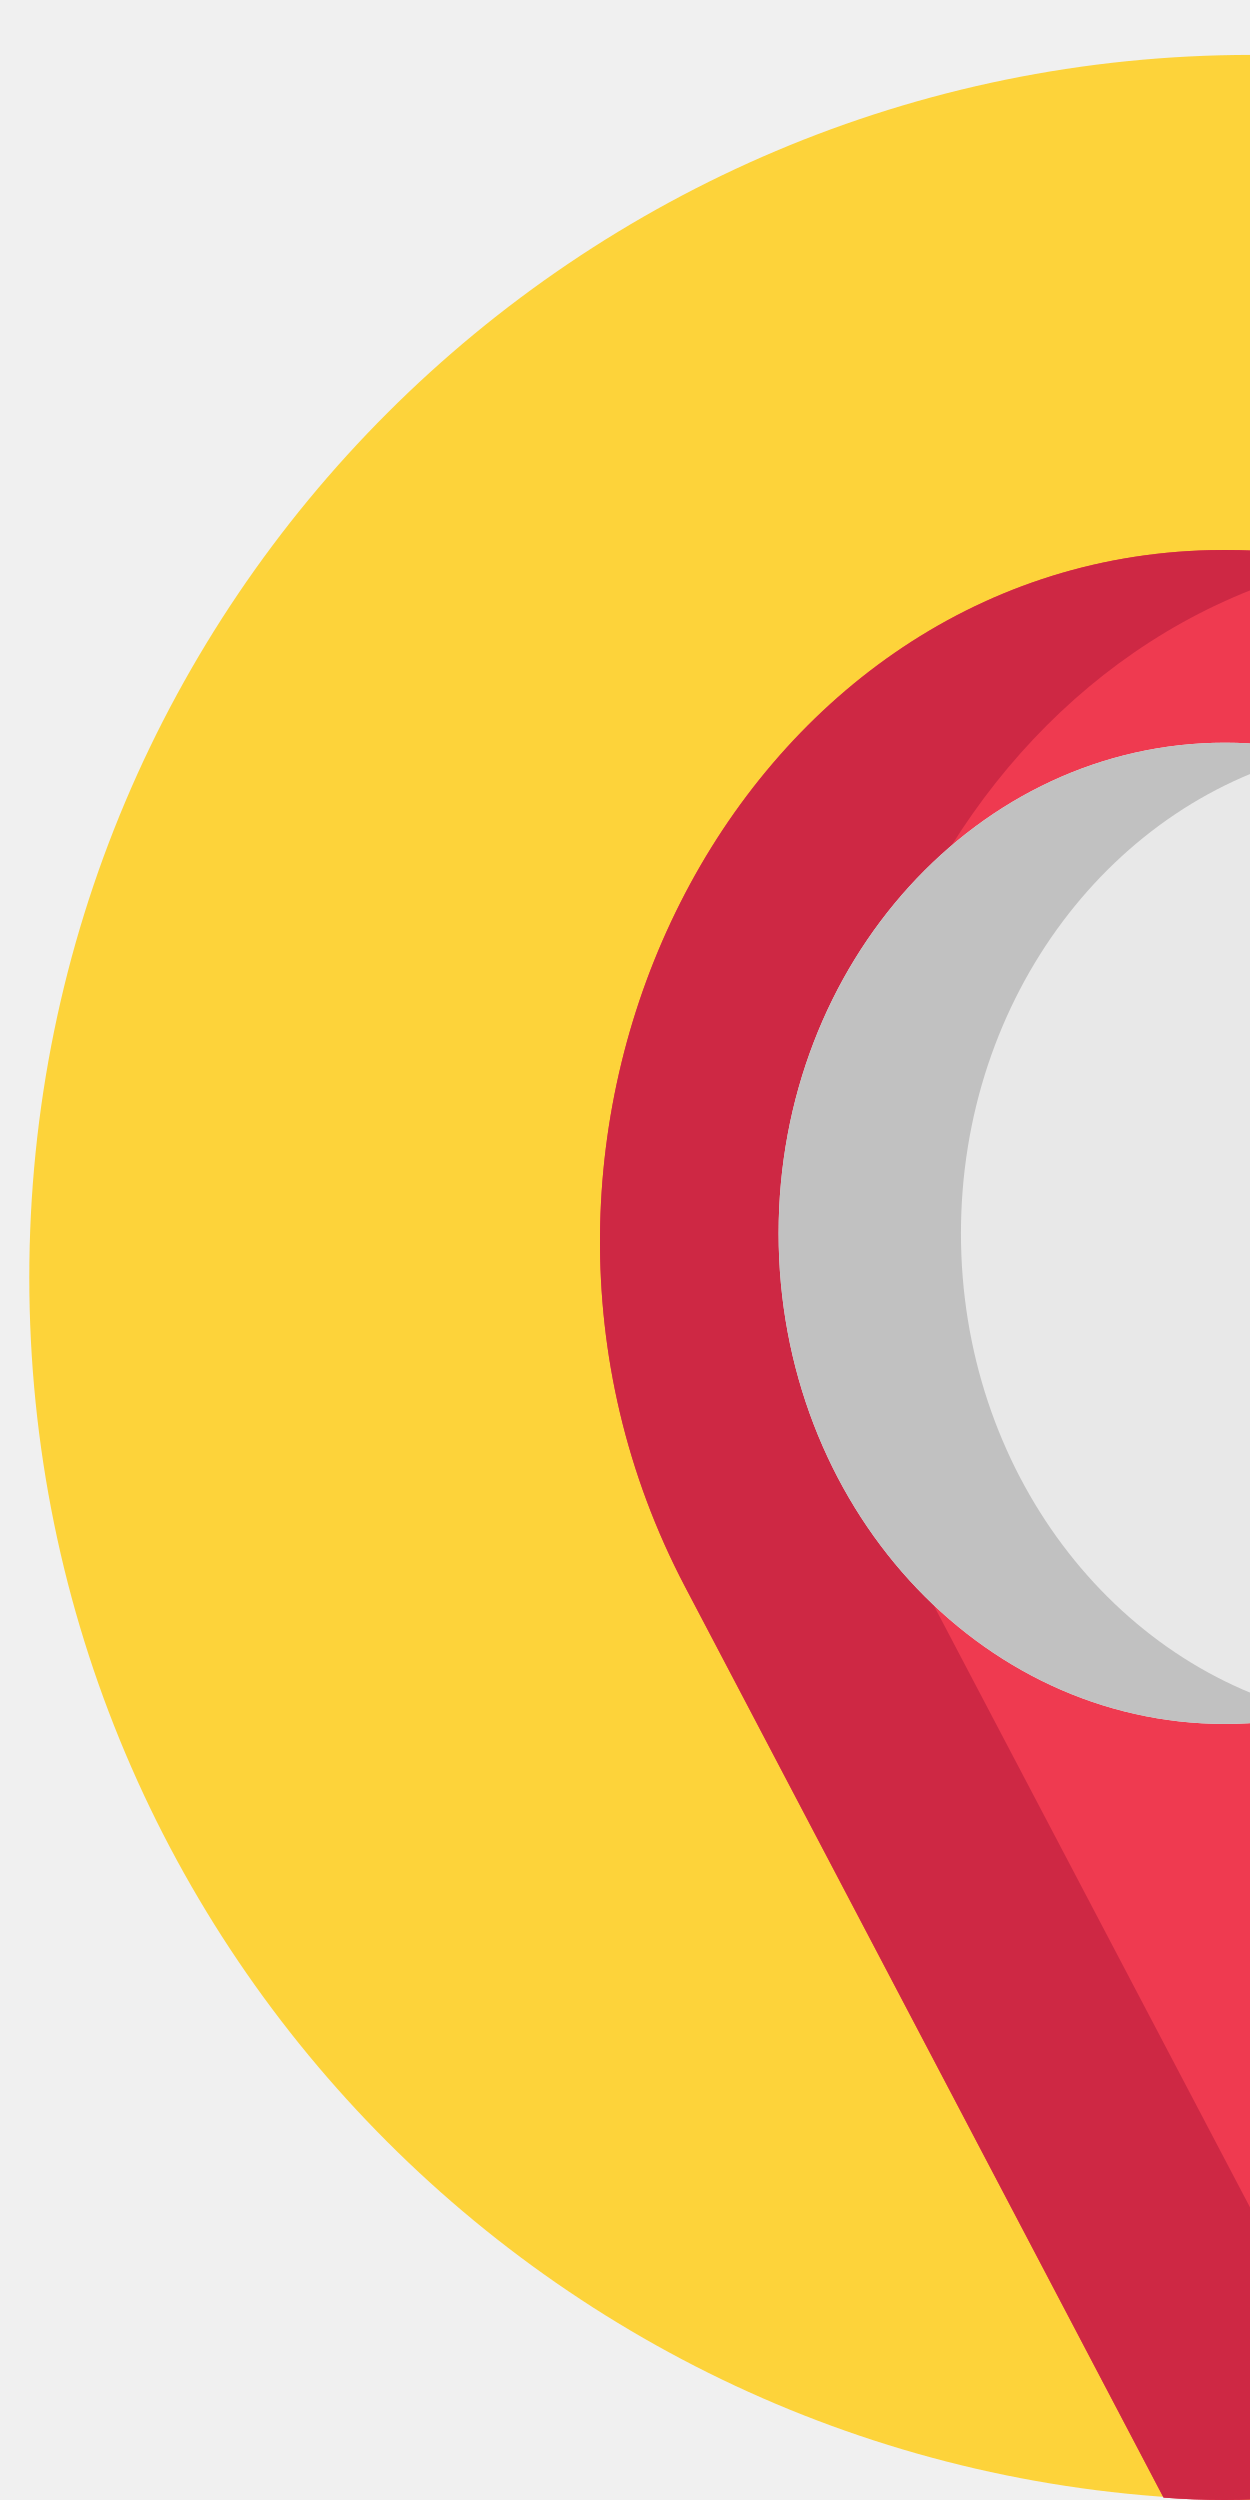
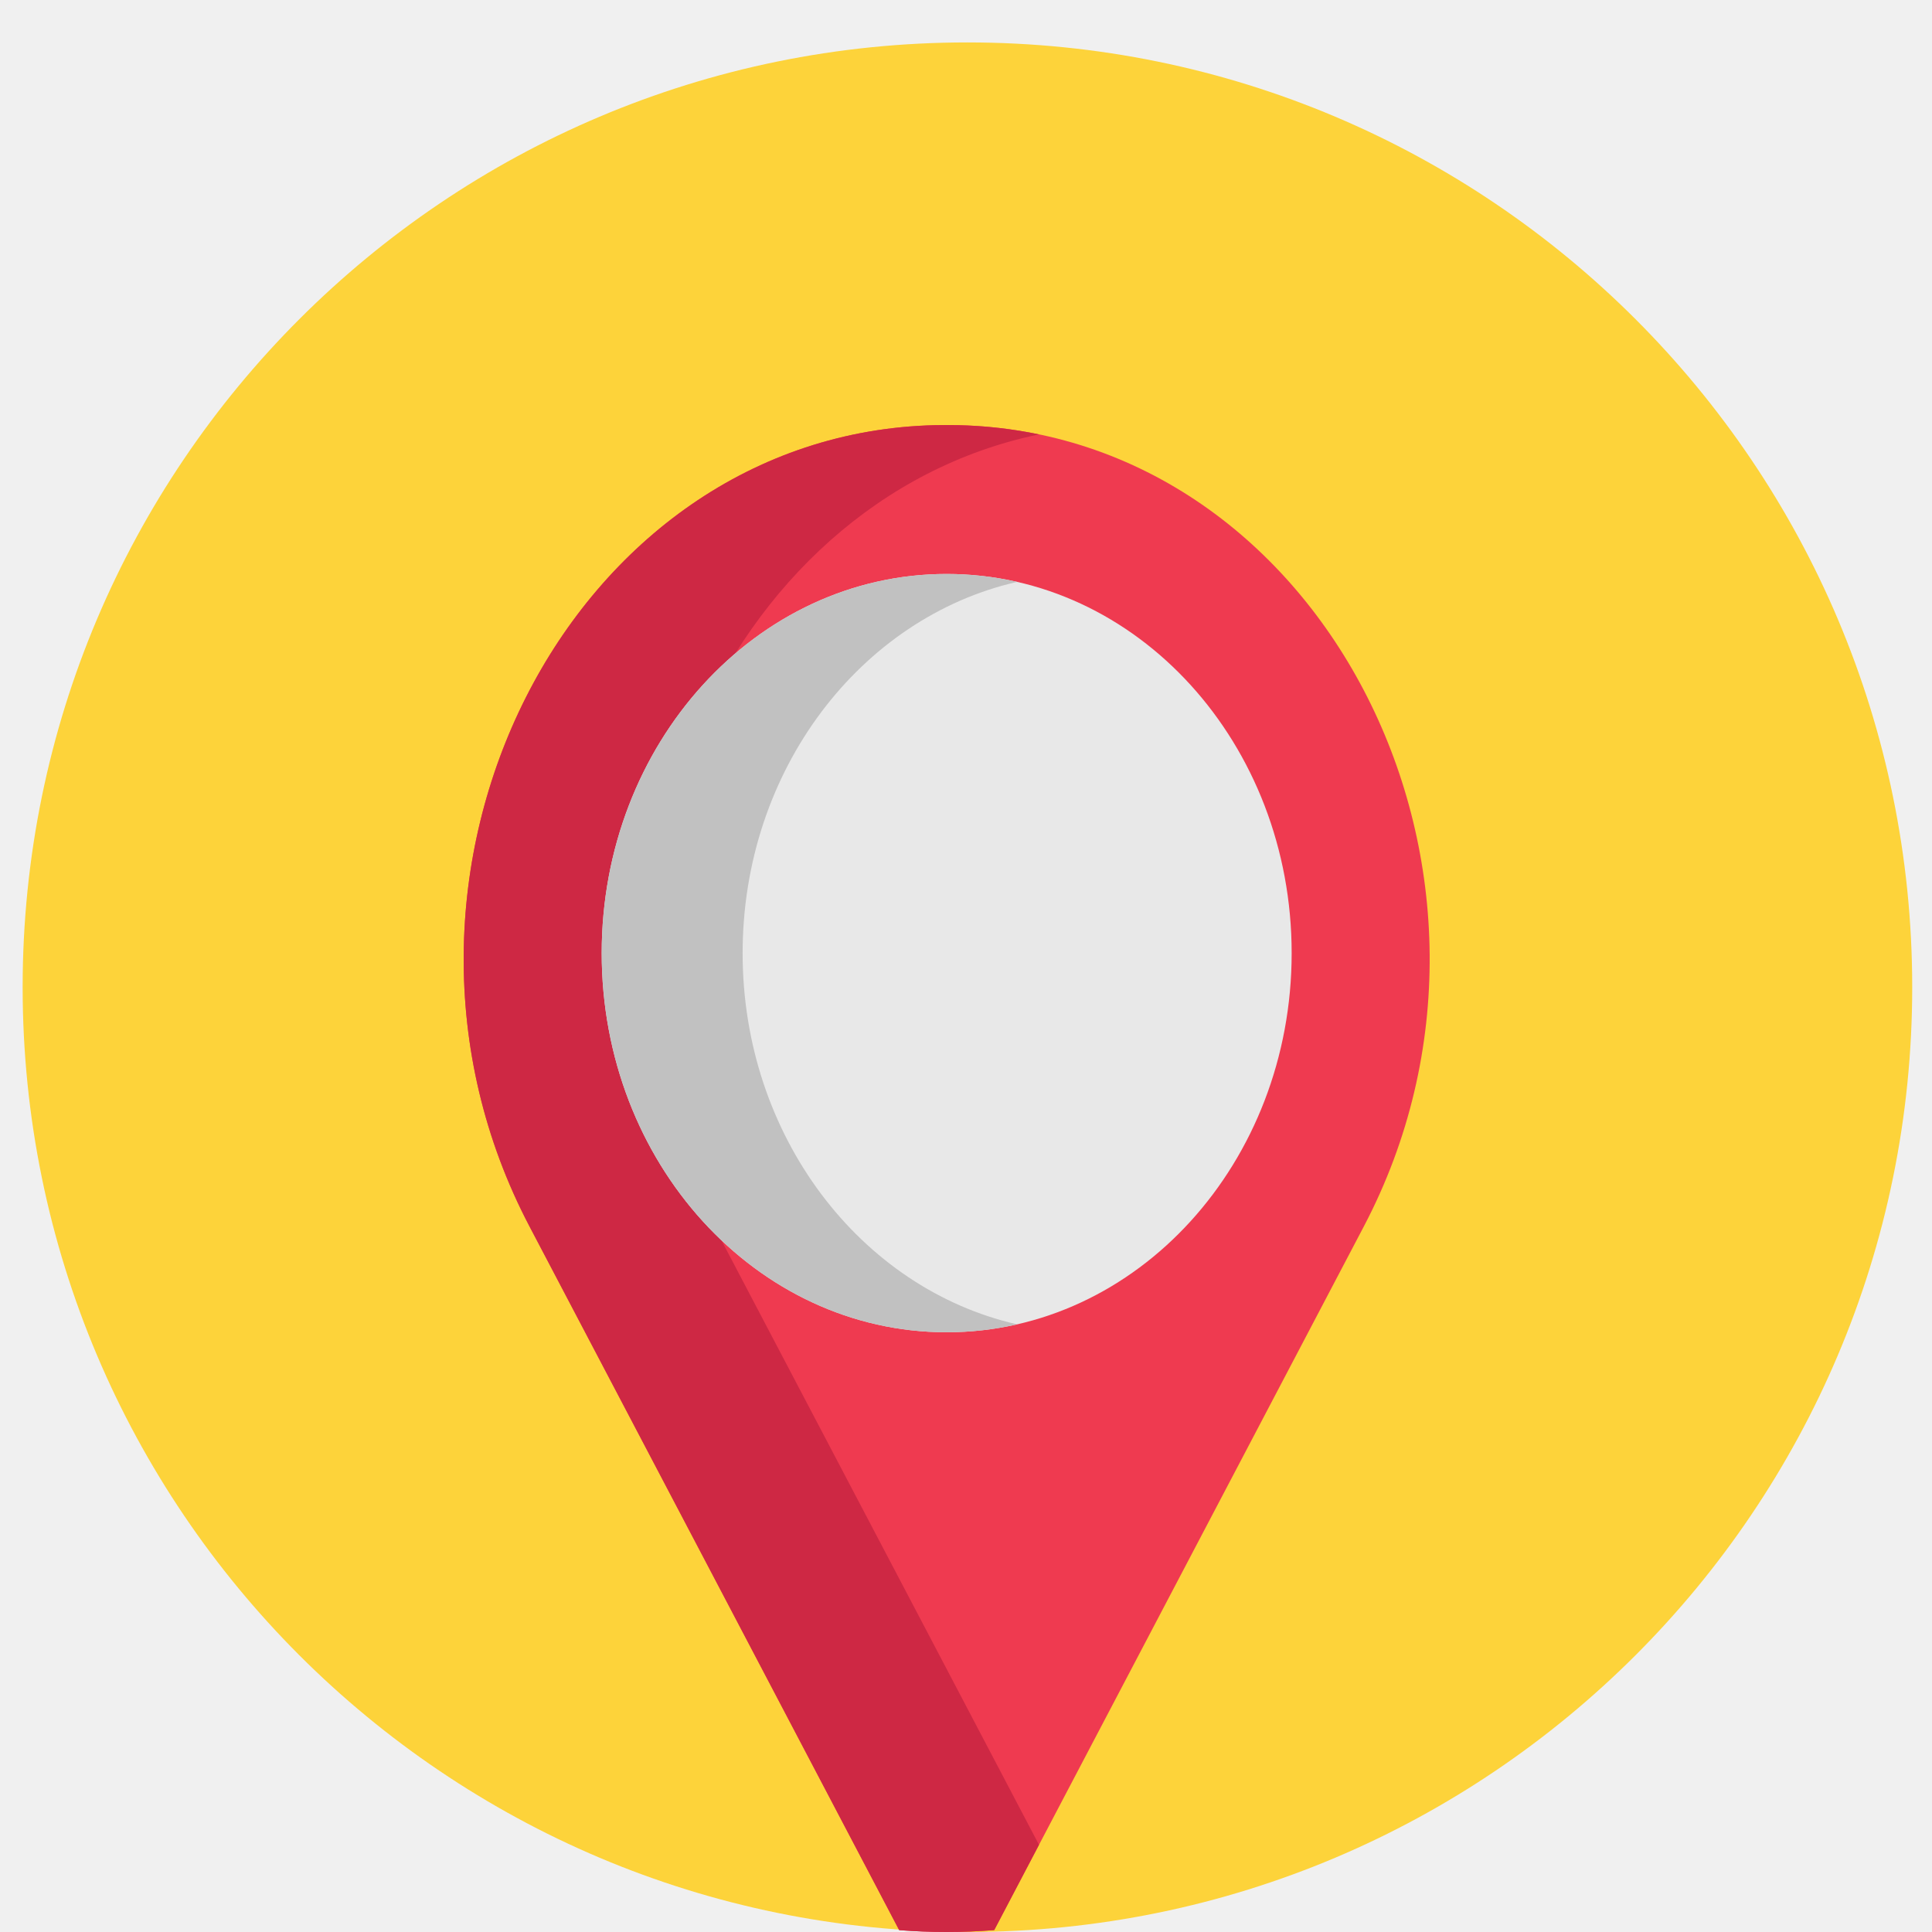
- <svg xmlns="http://www.w3.org/2000/svg" width="25" height="50" viewBox="0 0 25 50" fill="none">
+ <svg xmlns="http://www.w3.org/2000/svg" width="50" height="50" viewBox="0 0 50 50" fill="none">
  <g clip-path="url(#clip0)">
    <path d="M49.488 25.549C49.488 39.053 38.541 50 25.037 50C11.533 50 0.586 39.053 0.586 25.549C0.586 12.045 11.533 1.098 25.037 1.098C38.541 1.098 49.488 12.045 49.488 25.549Z" fill="#FDD33A" />
    <path d="M24.784 11.003C24.69 11.001 24.595 11 24.5 11C24.405 11 24.31 11.001 24.216 11.003C14.702 11.215 8.945 22.68 13.703 31.738L18.69 41.23L23.271 49.952C23.674 49.983 24.081 50 24.491 50C24.908 50 25.32 49.982 25.73 49.951L30.221 41.401L35.297 31.738C40.055 22.68 34.298 11.215 24.784 11.003Z" fill="#EF3A50" />
    <path d="M18.481 31.738C14.086 23.37 18.665 12.948 26.889 11.242C26.211 11.101 25.509 11.019 24.784 11.003C24.69 11.001 24.595 11 24.5 11C24.405 11 24.31 11.001 24.216 11.003C14.702 11.215 8.945 22.68 13.703 31.738L18.69 41.23L23.271 49.952C23.674 49.983 24.081 50 24.491 50C24.908 50 25.32 49.982 25.73 49.951L26.889 47.743L23.468 41.23L18.481 31.738Z" fill="#CE2844" />
    <path d="M33.428 24.667C33.428 30.086 29.431 34.479 24.5 34.479C19.569 34.479 15.572 30.086 15.572 24.667C15.572 19.247 19.569 14.854 24.5 14.854C29.431 14.854 33.428 19.247 33.428 24.667Z" fill="#E8E8E8" />
    <path d="M19.219 24.667C19.219 19.934 22.267 15.985 26.323 15.059C25.735 14.925 25.125 14.854 24.5 14.854C19.569 14.854 15.572 19.247 15.572 24.667C15.572 30.086 19.569 34.479 24.5 34.479C25.125 34.479 25.735 34.408 26.323 34.274C22.267 33.349 19.219 29.399 19.219 24.667Z" fill="#C1C1C1" />
  </g>
  <defs>
    <clipPath id="clip0">
      <rect width="50" height="50" fill="white" />
    </clipPath>
  </defs>
</svg>
